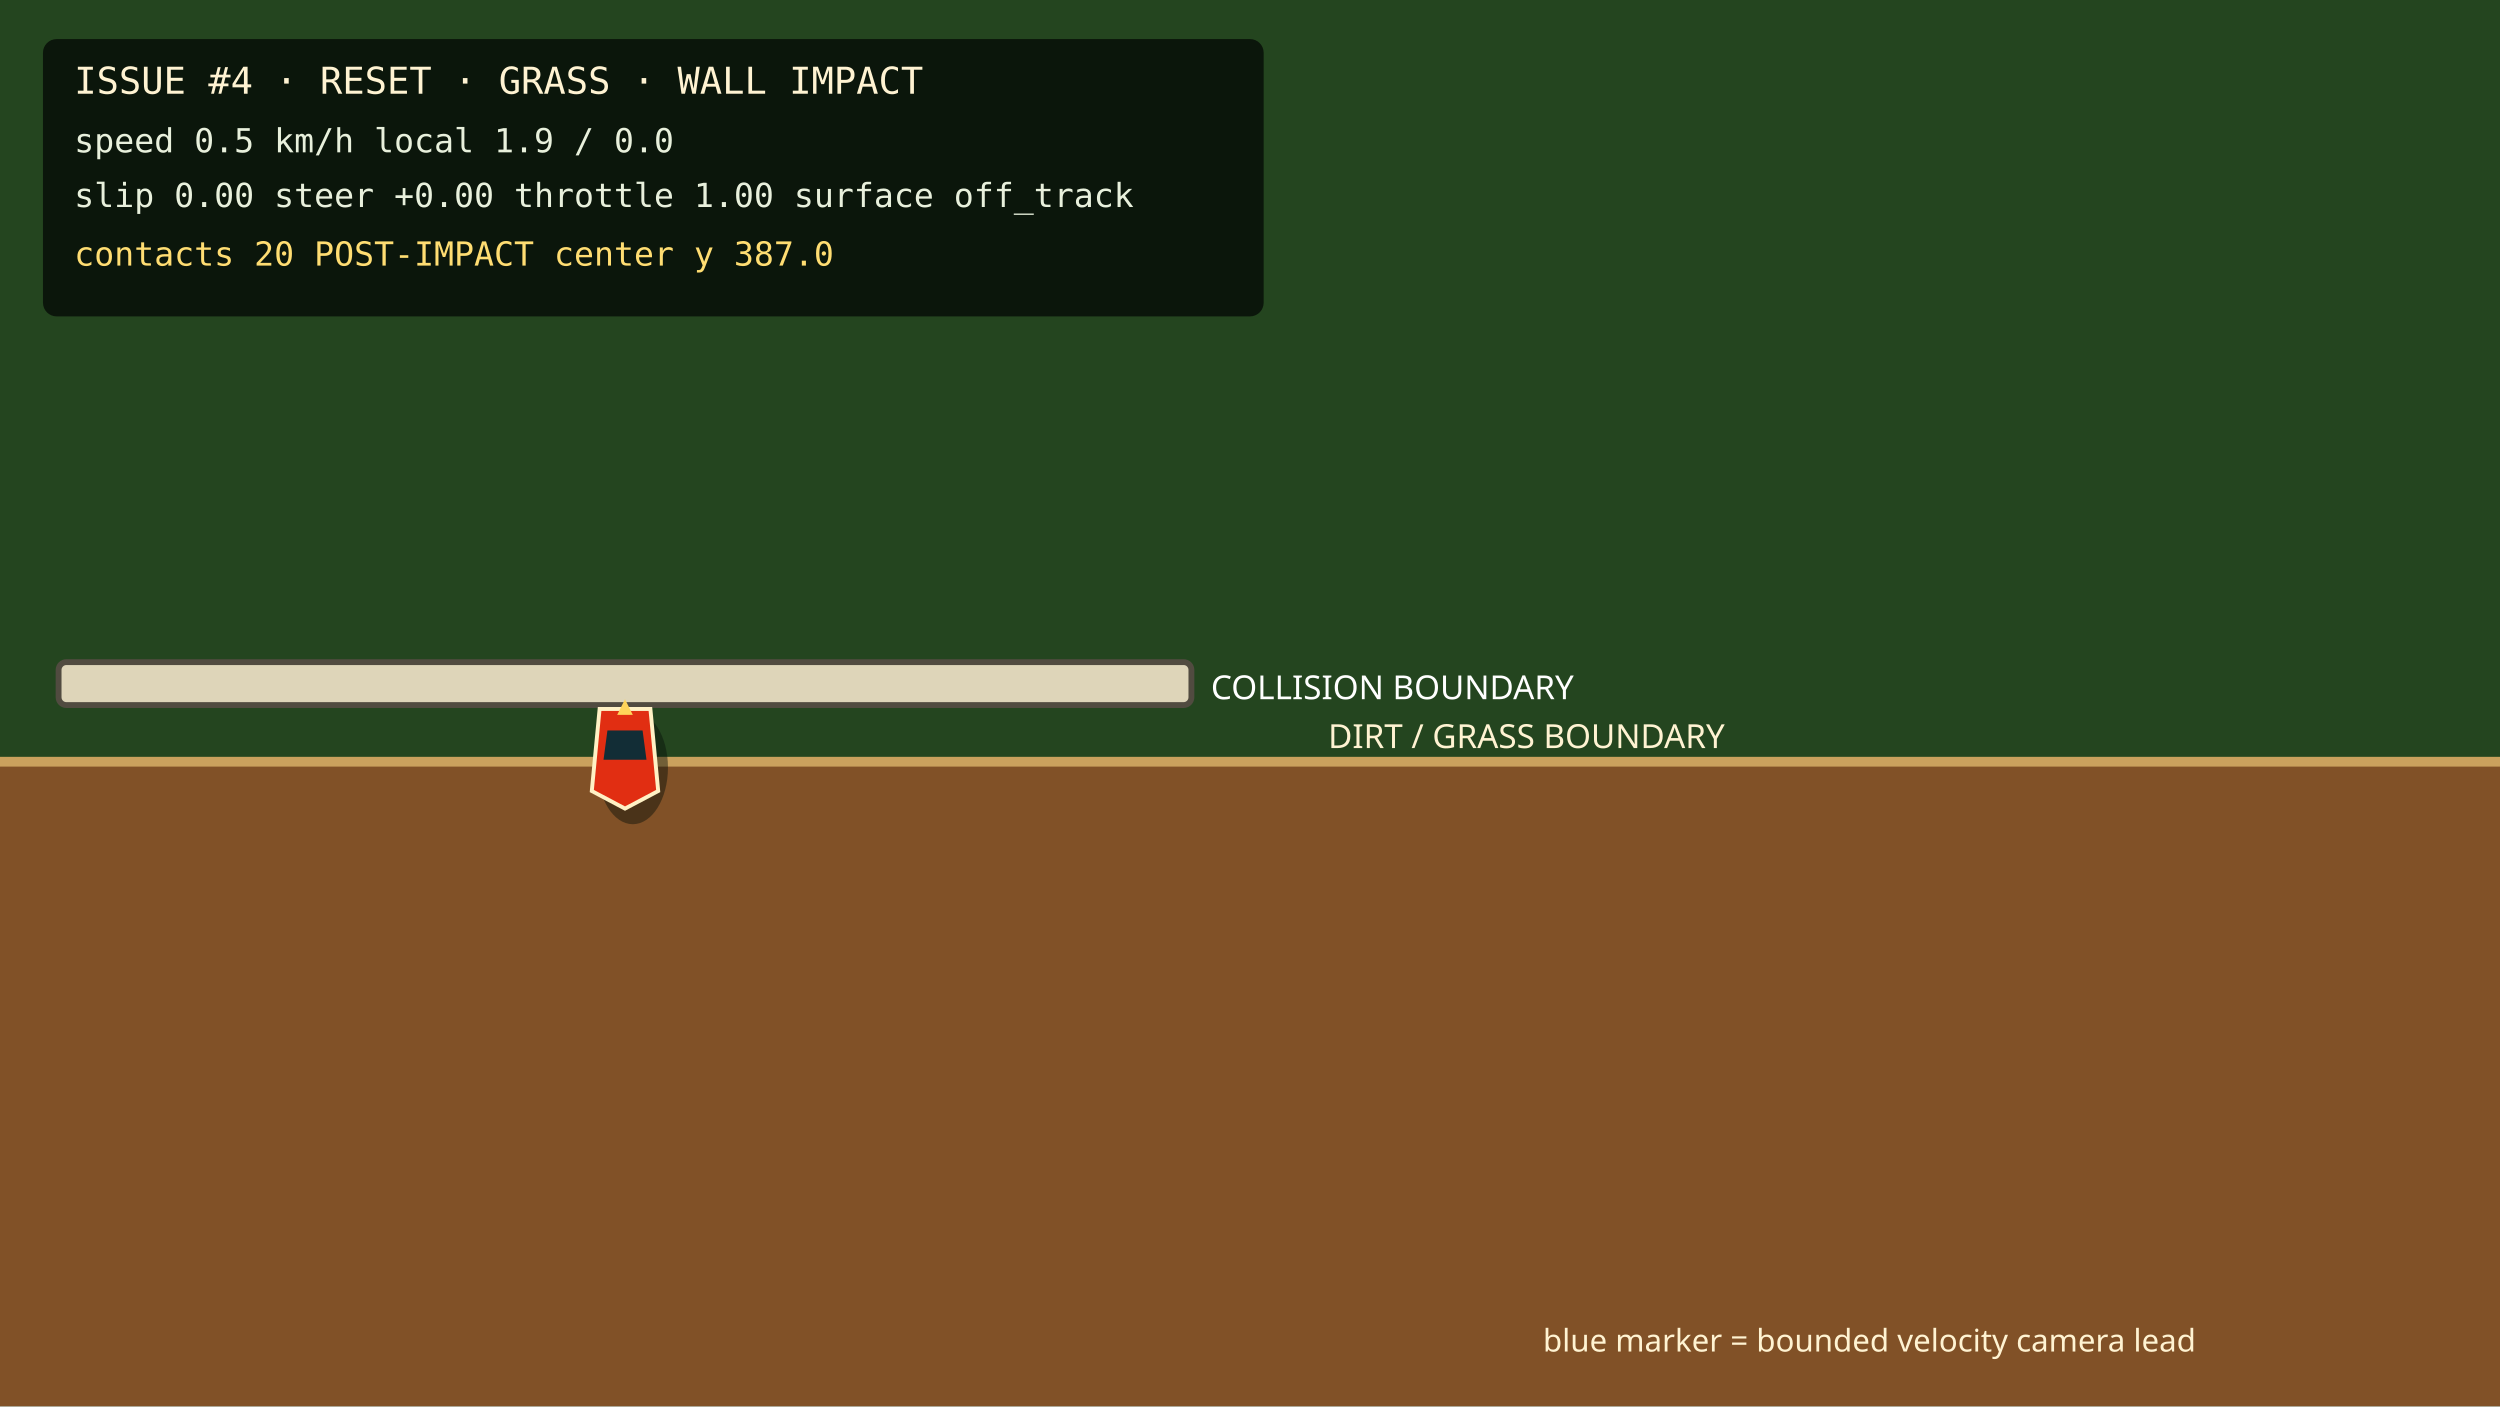
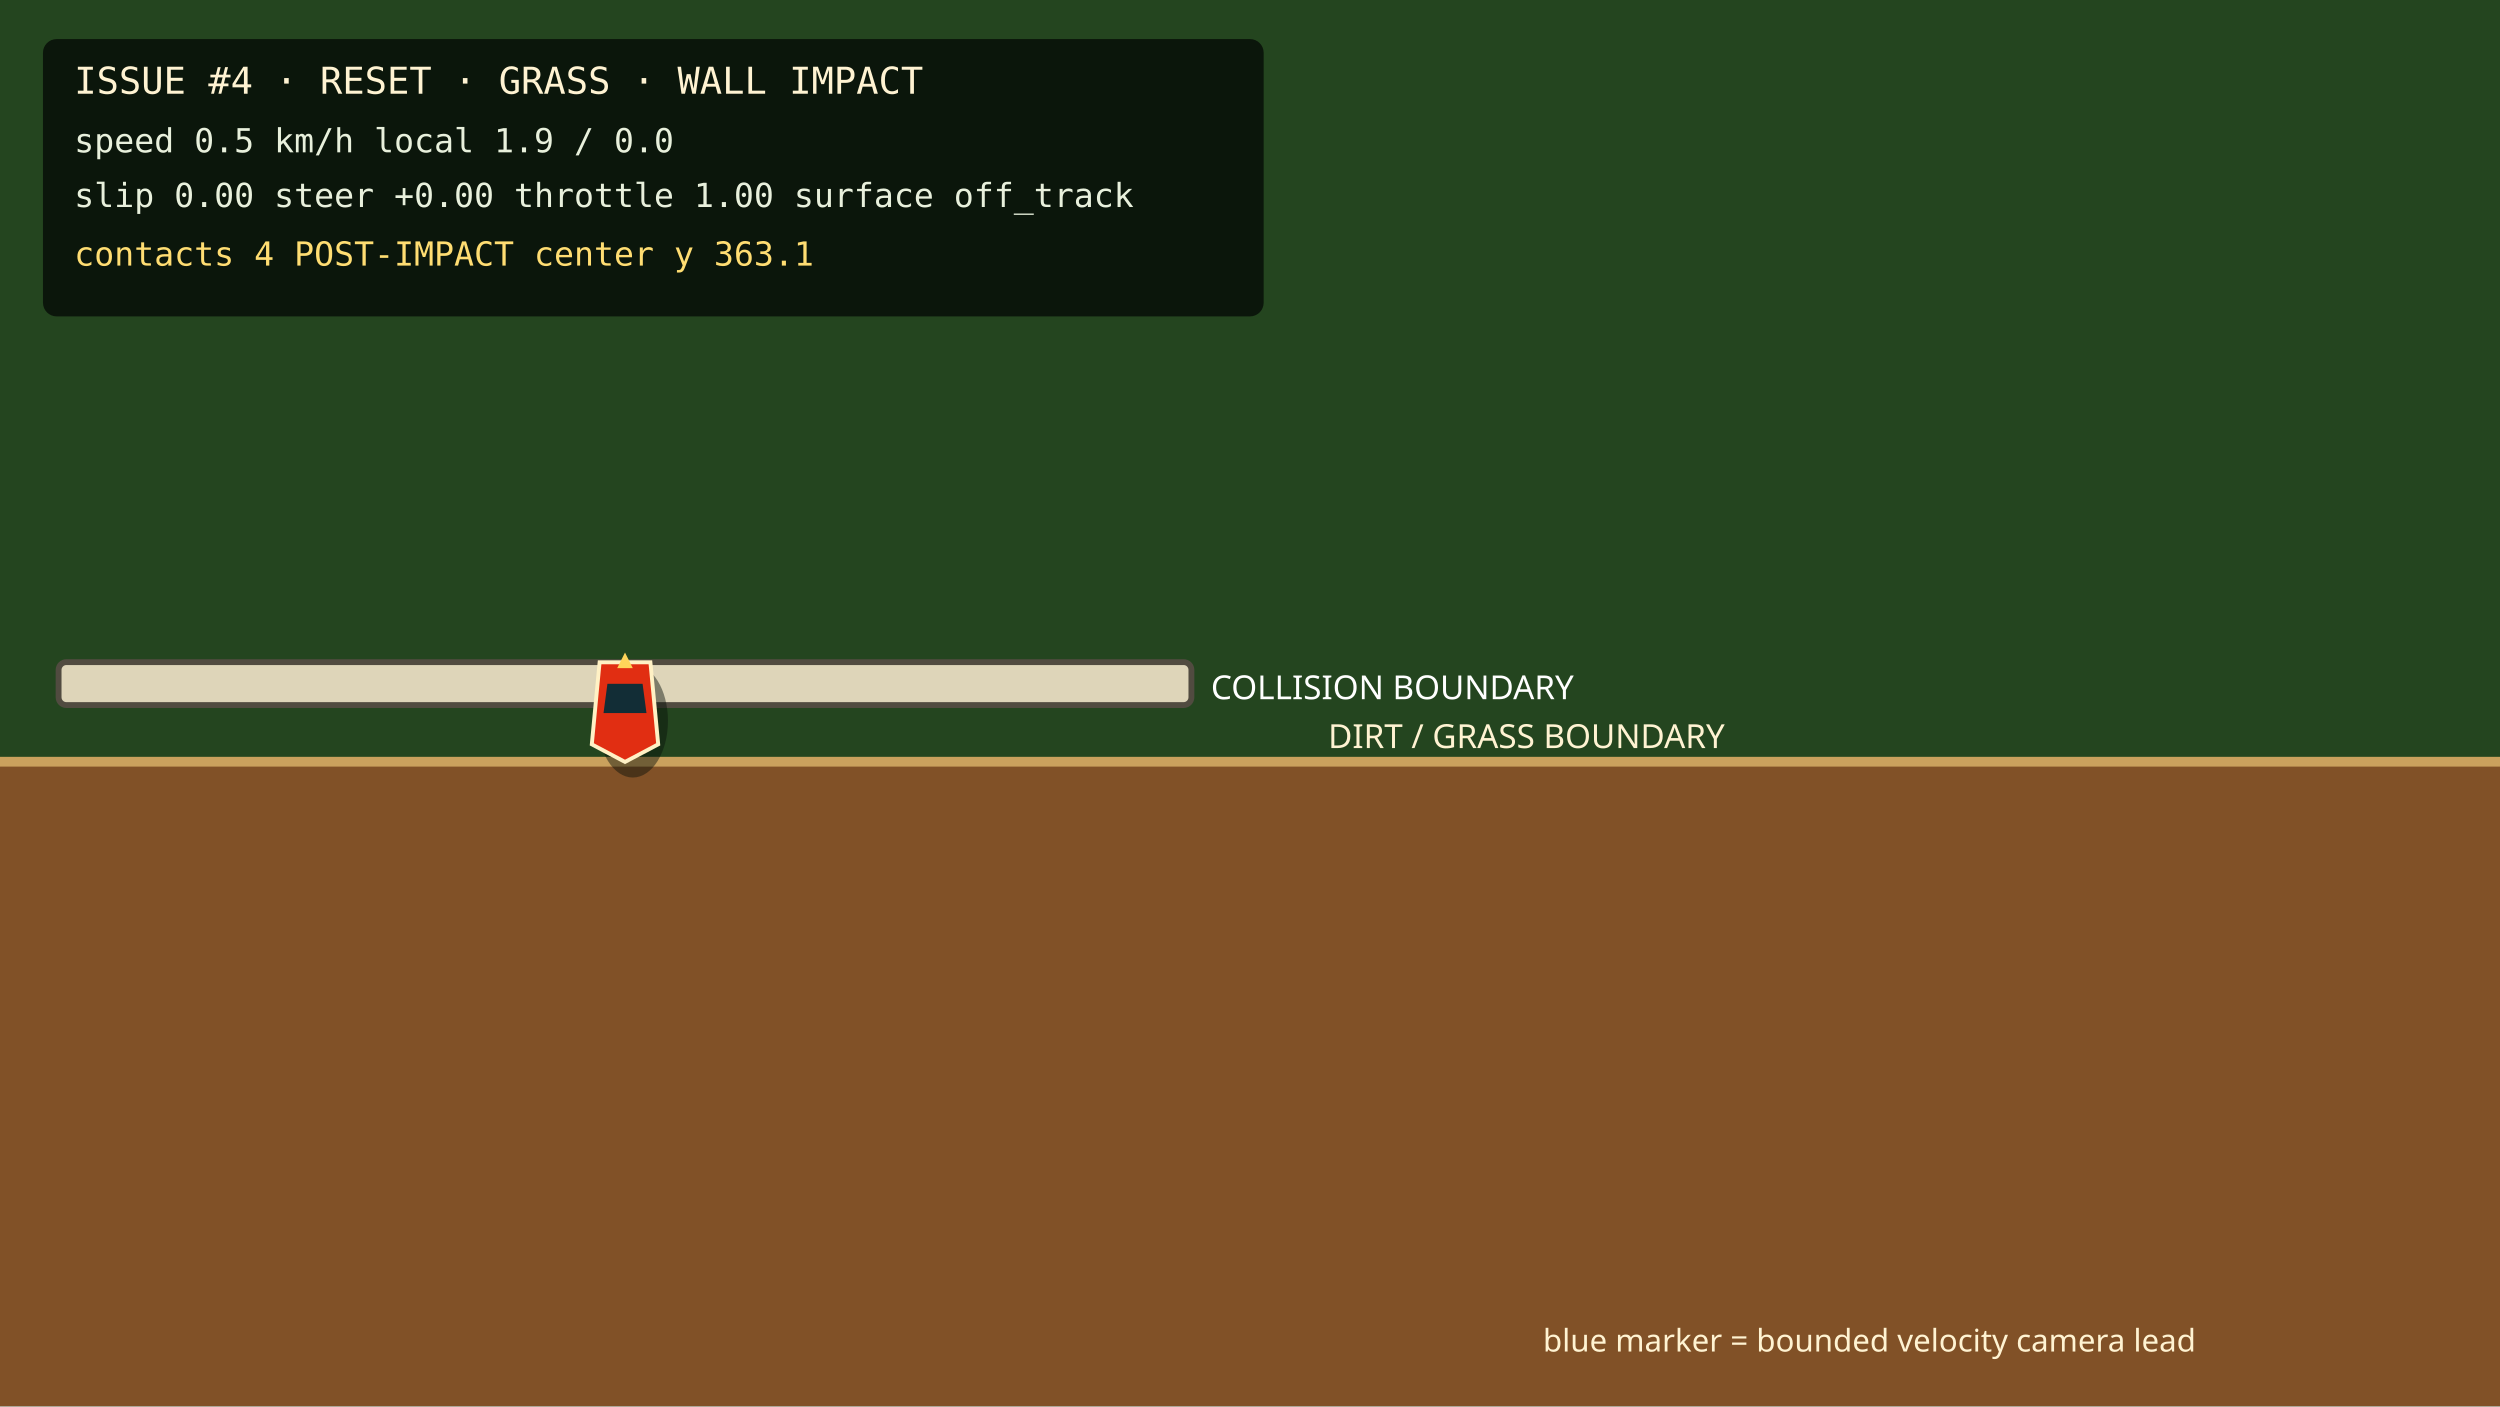
<svg xmlns="http://www.w3.org/2000/svg" width="1280" height="720" viewBox="0 0 1280 720">
  <rect width="1280" height="720" fill="#24451f" />
  <rect y="390" width="1280" height="330" fill="#815127" />
  <line x1="0" y1="390" x2="1280" y2="390" stroke="#caa15d" stroke-width="5" />
  <text x="680" y="383" fill="#fff3d2" font-family="sans-serif" font-size="17">DIRT / GRASS BOUNDARY</text>
  <rect x="30" y="339" width="580" height="22" rx="4" fill="#ded5b9" stroke="#514b40" stroke-width="3" />
  <text x="620" y="358" fill="#fff" font-family="sans-serif" font-size="17">COLLISION BOUNDARY</text>
-   <polyline points="320.0,430.0 320.0,430.0 320.0,429.9 320.0,429.8 320.0,429.7 320.0,429.5 320.0,429.2 320.0,428.9 320.0,428.5 320.0,428.1 320.0,427.6 320.0,427.1 320.0,426.5 320.0,425.8 320.0,425.1 320.0,424.4 320.0,423.6 320.0,422.8 320.0,421.9 320.0,420.9 320.0,419.9 320.0,418.8 320.0,417.7 320.0,416.6 320.0,415.4 320.0,414.1 320.0,412.8 320.0,411.4 320.0,410.0 320.0,408.5 320.0,407.0 320.0,405.4 320.0,403.8 320.0,402.1 320.0,400.4 320.0,398.6 320.0,396.8 320.0,394.9 320.0,393.0 320.0,391.0 320.0,389.0 320.0,387.0 320.0,387.1 320.0,387.1 320.0,387.2 320.0,387.2 320.0,387.1 320.0,387.1 320.0,387.0 320.0,387.0 320.0,387.0 320.0,387.0 320.0,387.0 320.0,387.0 320.0,387.0 320.0,387.0 320.0,387.0 320.0,387.0 320.0,387.0 320.0,387.0 320.0,387.0 320.0,387.0 320.0,387.0 320.0,387.0 320.0,387.0 320.0,387.0 320.0,387.0 320.0,387.0 320.0,387.0 320.0,387.0 320.0,387.0 320.0,387.0 320.0,387.0 320.0,387.0 320.0,387.0 320.0,387.0 320.0,387.0 320.0,387.0 320.0,387.0 320.0,387.0 320.0,387.0 320.0,387.0 320.0,387.0 320.0,387.0 320.0,387.0 320.0,387.0 320.0,387.0 320.0,387.0 320.0,387.0 320.0,387.0 320.0,387.0 320.0,387.0 320.0,387.0 320.0,387.0 320.0,387.0 320.0,387.0 320.0,387.0 320.0,387.0 320.0,387.0 320.0,387.0 320.0,387.0 320.0,387.0 320.0,387.0 320.0,387.0 320.0,387.0 320.0,387.0 320.0,387.0 320.0,387.0 320.0,387.0 320.0,387.0 320.0,387.0 320.0,387.0 320.0,387.0 320.0,387.0 320.0,387.0 320.0,387.0 320.0,387.0 320.0,387.0 320.0,387.0 320.0,387.0 320.0,387.0 320.0,387.0 320.0,387.0 320.0,387.0 320.0,387.0 320.0,387.0 320.0,387.0 320.0,387.0 320.0,387.0 320.0,387.0 320.0,387.0 320.0,387.0 320.0,387.0 320.0,387.0 320.0,387.0 320.0,387.0 320.0,387.0 320.0,387.0 320.0,387.0 320.0,387.0 320.0,387.0 320.0,387.0 320.0,387.0 320.0,387.0 320.0,387.0 320.0,387.0 320.0,387.0 320.0,387.0 320.0,387.0 320.0,387.0 320.0,387.0 320.0,387.0 320.0,387.0 320.0,387.0 320.0,387.0 320.0,387.0 320.0,387.0 320.0,387.0 320.0,387.0 320.0,387.0 320.0,387.0 320.0,387.0 320.0,387.0 320.0,387.0 320.0,387.0 320.0,387.0 320.0,387.0 320.0,387.0 320.0,387.0 320.0,387.0 320.0,387.0 320.0,387.0 320.0,387.0 320.0,387.0 320.0,387.0 320.0,387.0 320.0,387.0 320.0,387.0 320.0,387.0 320.0,387.0 " fill="none" stroke="#20150d" stroke-opacity="0.00" stroke-width="7" stroke-linecap="round" stroke-linejoin="round" />
-   <line x1="320.0" y1="387.0" x2="320.0" y2="386.3" stroke="#68d4ff" stroke-width="3" stroke-dasharray="8 6" />
-   <circle cx="320.0" cy="386.3" r="7" fill="#68d4ff" />
-   <g transform="translate(320.0 387.0) rotate(0.0)">
+   <polyline points="320.0,430.0 320.0,430.0 320.0,430.0 320.0,430.0 320.0,430.0 320.0,430.0 320.0,429.9 320.0,429.9 320.0,429.9 320.0,429.8 320.0,429.8 320.0,429.8 320.0,429.7 320.0,429.7 320.0,429.6 320.0,429.6 320.0,429.5 320.0,429.4 320.0,429.3 320.0,429.3 320.0,429.2 320.0,429.1 320.0,429.0 320.0,428.9 320.0,428.8 320.0,428.7 320.0,428.6 320.0,428.5 320.0,428.4 320.0,428.3 320.0,428.2 320.0,428.0 320.0,427.9 320.0,427.8 320.0,427.6 320.0,427.5 320.0,427.3 320.0,427.2 320.0,427.0 320.0,426.9 320.0,426.7 320.0,426.6 320.0,426.4 320.0,426.2 320.0,426.0 320.0,425.9 320.0,425.7 320.0,425.5 320.0,425.3 320.0,425.1 320.0,424.9 320.0,424.7 320.0,424.5 320.0,424.3 320.0,424.0 320.0,423.8 320.0,423.6 320.0,423.4 320.0,423.1 320.0,422.9 320.0,422.7 320.0,422.4 320.0,422.2 320.0,421.9 320.0,421.7 320.0,421.4 320.0,421.2 320.0,420.9 320.0,420.6 320.0,420.3 320.0,420.1 320.0,419.8 320.0,419.5 320.0,419.2 320.0,418.9 320.0,418.6 320.0,418.3 320.0,418.0 320.0,417.7 320.0,417.4 320.0,417.1 320.0,416.8 320.0,416.5 320.0,416.2 320.0,415.8 320.0,415.5 320.0,415.2 320.0,414.9 320.0,414.5 320.0,414.2 320.0,413.8 320.0,413.5 320.0,413.1 320.0,412.8 320.0,412.4 320.0,412.1 320.0,411.7 320.0,411.3 320.0,411.0 320.0,410.6 320.0,410.2 320.0,409.8 320.0,409.5 320.0,409.1 320.0,408.7 320.0,408.3 320.0,407.9 320.0,407.5 320.0,407.1 320.0,406.7 320.0,406.3 320.0,405.9 320.0,405.5 320.0,405.0 320.0,404.6 320.0,404.2 320.0,403.8 320.0,403.4 320.0,402.9 320.0,402.5 320.0,402.1 320.0,401.6 320.0,401.2 320.0,400.7 320.0,400.3 320.0,399.8 320.0,399.4 320.0,398.9 320.0,398.5 320.0,398.0 320.0,397.6 320.0,397.1 320.0,396.6 320.0,396.2 320.0,395.7 320.0,395.2 320.0,394.7 320.0,394.2 320.0,393.8 320.0,393.3 320.0,392.8 320.0,392.3 320.0,391.8 320.0,391.3 320.0,390.8 320.0,390.3 320.0,389.8 320.0,389.3 320.0,388.8 320.0,388.3 320.0,387.8 320.0,387.3 320.0,386.8 320.0,386.4 320.0,385.9 320.0,385.4 320.0,384.9 320.0,384.4 320.0,384.0 320.0,383.5 320.0,383.0 320.0,382.5 320.0,382.1 320.0,381.6 320.0,381.1 320.0,380.7 320.0,380.2 320.0,379.7 320.0,379.3 320.0,378.8 320.0,378.4 320.0,377.9 320.0,377.5 320.0,377.0 320.0,376.6 320.0,376.1 320.0,375.7 320.0,375.2 320.0,374.8 320.0,374.3 320.0,373.9 320.0,373.4 320.0,373.0 320.0,372.6 320.0,372.1 320.0,371.7 320.0,371.3 320.0,370.8 320.0,370.4 320.0,370.0 320.0,369.5 320.0,369.1 320.0,368.7 320.0,368.3 320.0,367.8 320.0,367.4 320.0,367.0 320.0,366.6 320.0,366.1 320.0,365.7 320.0,365.3 320.0,364.9 320.0,364.5 320.0,364.0 320.0,363.6 320.0,363.2 320.0,362.8 320.0,363.0 320.0,363.1 320.0,363.1 320.0,363.1 320.0,363.1 320.0,363.1 320.0,363.1 320.0,363.1 320.0,363.1 320.0,363.1 320.0,363.1 320.0,363.1 320.0,363.1 320.0,363.1 320.0,363.1 320.0,363.1 320.0,363.1 320.0,363.1 320.0,363.1 320.0,363.1 320.0,363.1 320.0,363.1 320.0,363.1 320.0,363.1 320.0,363.1 320.0,363.1 320.0,363.1 320.0,363.1 320.0,363.1 320.0,363.1 320.0,363.1 320.0,363.1 320.0,363.1 320.0,363.1 320.0,363.1 320.0,363.1 320.0,363.1 320.0,363.1 320.0,363.1 320.0,363.1 320.0,363.1 320.0,363.1 320.0,363.1 320.0,363.1 320.0,363.1 320.0,363.1 320.0,363.1 320.0,363.1 320.0,363.1 320.0,363.1 320.0,363.1 320.0,363.1 320.0,363.1 320.0,363.1 320.0,363.1 320.0,363.1 320.0,363.1 320.0,363.1 320.0,363.1 320.0,363.1 320.0,363.1 320.0,363.1 320.0,363.1 320.0,363.1 320.0,363.1 320.0,363.1 320.0,363.1 320.0,363.1 320.0,363.1 320.0,363.1 320.0,363.1 320.0,363.1 320.0,363.1 320.0,363.1 320.0,363.1 320.0,363.1 320.0,363.1 320.0,363.1 320.0,363.1 320.0,363.1 320.0,363.1 320.0,363.1 320.0,363.1 320.0,363.1 320.0,363.1 320.0,363.1 320.0,363.1 320.0,363.1 320.0,363.1 320.0,363.1 320.0,363.1 320.0,363.1 320.0,363.1 " fill="none" stroke="#20150d" stroke-opacity="0.00" stroke-width="7" stroke-linecap="round" stroke-linejoin="round" />
+   <line x1="320.0" y1="363.1" x2="320.0" y2="363.0" stroke="#68d4ff" stroke-width="3" stroke-dasharray="8 6" />
+   <circle cx="320.0" cy="363.0" r="7" fill="#68d4ff" />
+   <g transform="translate(320.0 363.1) rotate(0.0)">
    <ellipse cx="4" cy="6" rx="18" ry="29" fill="#071009" opacity="0.45" />
    <path d="M -13 -24 L 13 -24 L 17 18 L 0 27 L -17 18 Z" fill="#e12e12" stroke="#fff1c5" stroke-width="2" />
    <path d="M -9 -13 L 9 -13 L 11 2 L -11 2 Z" fill="#122d36" />
    <path d="M -4 -21 L 4 -21 L 0 -29 Z" fill="#ffd45a" />
  </g>
  <rect x="22" y="20" width="625" height="142" rx="7" fill="#081008" opacity="0.88" />
  <text x="38" y="48" fill="#fff3d2" font-family="monospace" font-size="19">ISSUE #4 · RESET · GRASS · WALL IMPACT</text>
  <text x="38" y="78" fill="#e8f0dc" font-family="monospace" font-size="17">speed   0.5 km/h   local   1.9 /   0.0</text>
  <text x="38" y="106" fill="#e8f0dc" font-family="monospace" font-size="17">slip 0.00   steer +0.00   throttle 1.00   surface off_track</text>
-   <text x="38" y="136" fill="#ffdd72" font-family="monospace" font-size="17">contacts 20   POST-IMPACT   center y 387.0</text>
+   <text x="38" y="136" fill="#ffdd72" font-family="monospace" font-size="17">contacts 4   POST-IMPACT   center y 363.1</text>
  <text x="790" y="692" fill="#fff3d2" font-family="sans-serif" font-size="16">blue marker = bounded velocity camera lead</text>
</svg>
